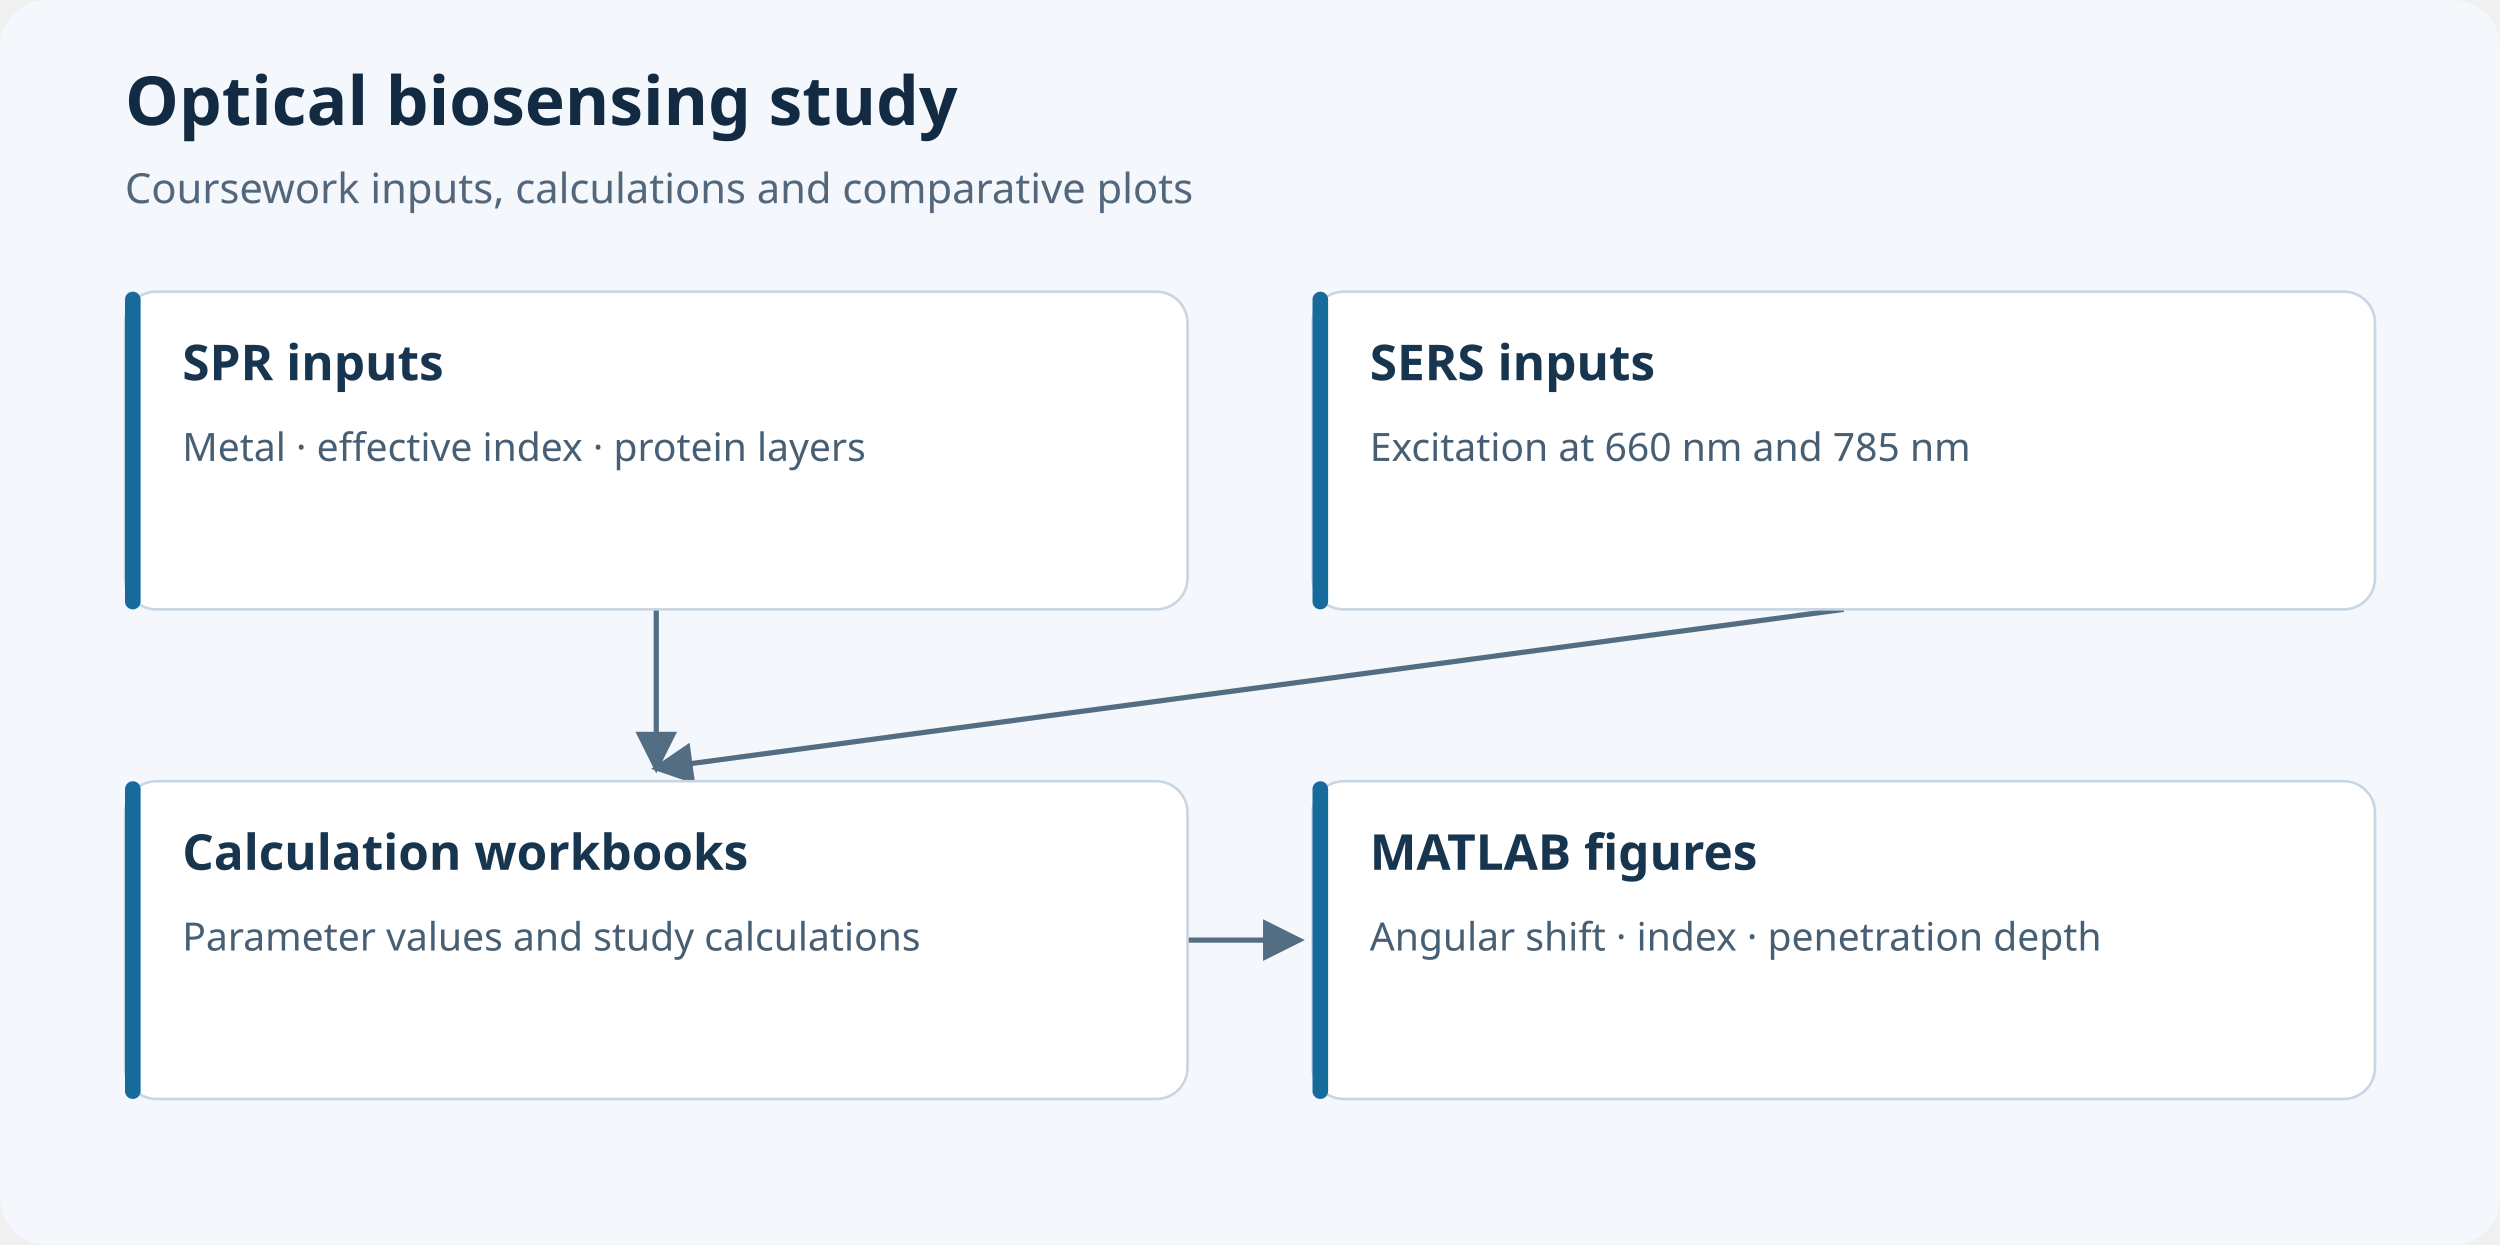
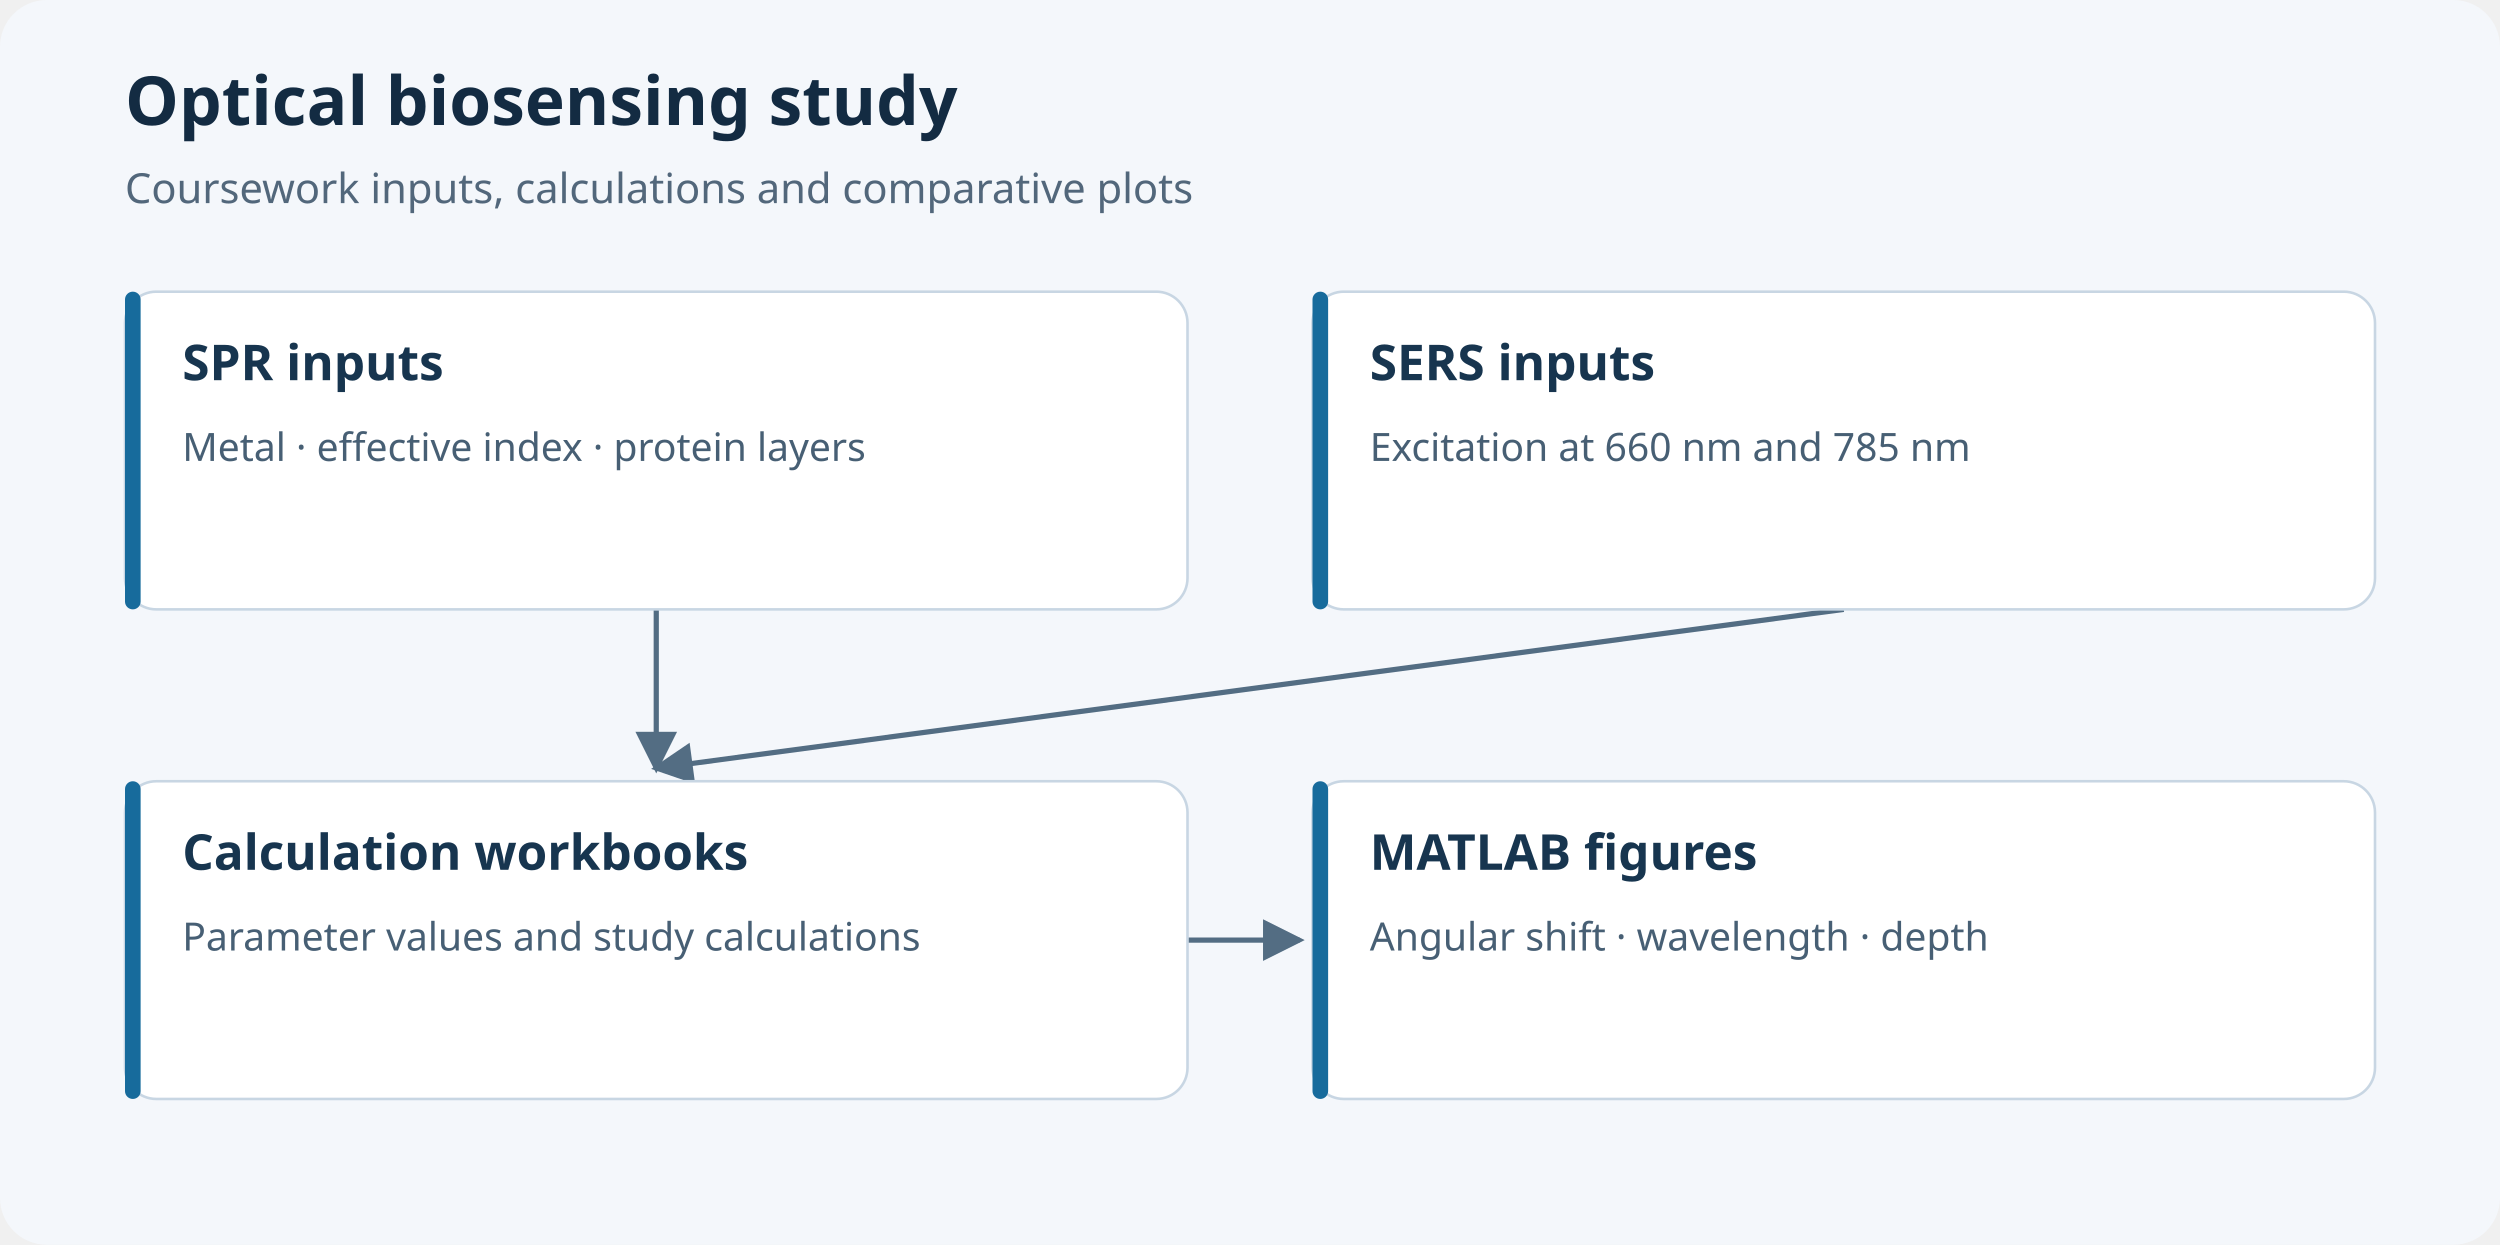
<svg xmlns="http://www.w3.org/2000/svg" width="960" height="478" viewBox="0 0 960 478" role="img" aria-labelledby="title desc">
  <defs>
    <marker id="arrow" markerWidth="8" markerHeight="8" refX="7" refY="4" orient="auto">
      <path d="M0 0L8 4L0 8Z" fill="#536d83" />
    </marker>
  </defs>
  <rect width="960" height="478" rx="18" fill="#f4f7fb" />
  <text x="48" y="48" font-family="sans-serif" font-size="26" font-weight="700" fill="#132b42">Optical biosensing study</text>
  <text x="48" y="78" font-family="sans-serif" font-size="16" fill="#52677b">Coursework inputs, calculations and comparative plots</text>
  <path d="M252 234 L252 295" fill="none" stroke="#536d83" stroke-width="2" marker-end="url(#arrow)" />
  <path d="M708 234 L252 295" fill="none" stroke="#536d83" stroke-width="2" marker-end="url(#arrow)" />
  <path d="M456 361 L499 361" fill="none" stroke="#536d83" stroke-width="2" marker-end="url(#arrow)" />
  <rect x="48" y="112" width="408" height="122" rx="12" fill="#ffffff" stroke="#c8d6e3" />
  <rect x="48" y="112" width="6" height="122" rx="3" fill="#176b9c" />
  <text x="70" y="146" font-family="sans-serif" font-size="19" font-weight="700" fill="#17354f">SPR inputs</text>
  <text x="70" y="177" font-family="sans-serif" font-size="15" fill="#475f74">Metal · effective index · protein layers</text>
  <rect x="504" y="112" width="408" height="122" rx="12" fill="#ffffff" stroke="#c8d6e3" />
  <rect x="504" y="112" width="6" height="122" rx="3" fill="#176b9c" />
  <text x="526" y="146" font-family="sans-serif" font-size="19" font-weight="700" fill="#17354f">SERS inputs</text>
  <text x="526" y="177" font-family="sans-serif" font-size="15" fill="#475f74">Excitation at 660 nm and 785 nm</text>
  <rect x="48" y="300" width="408" height="122" rx="12" fill="#ffffff" stroke="#c8d6e3" />
  <rect x="48" y="300" width="6" height="122" rx="3" fill="#176b9c" />
  <text x="70" y="334" font-family="sans-serif" font-size="19" font-weight="700" fill="#17354f">Calculation workbooks</text>
  <text x="70" y="365" font-family="sans-serif" font-size="15" fill="#475f74">Parameter values and study calculations</text>
  <rect x="504" y="300" width="408" height="122" rx="12" fill="#ffffff" stroke="#c8d6e3" />
  <rect x="504" y="300" width="6" height="122" rx="3" fill="#176b9c" />
  <text x="526" y="334" font-family="sans-serif" font-size="19" font-weight="700" fill="#17354f">MATLAB figures</text>
-   <text x="526" y="365" font-family="sans-serif" font-size="15" fill="#475f74">Angular shift · index · penetration depth</text>
+   <text x="526" y="365" font-family="sans-serif" font-size="15" fill="#475f74">Angular shift · wavelength · depth</text>
</svg>
